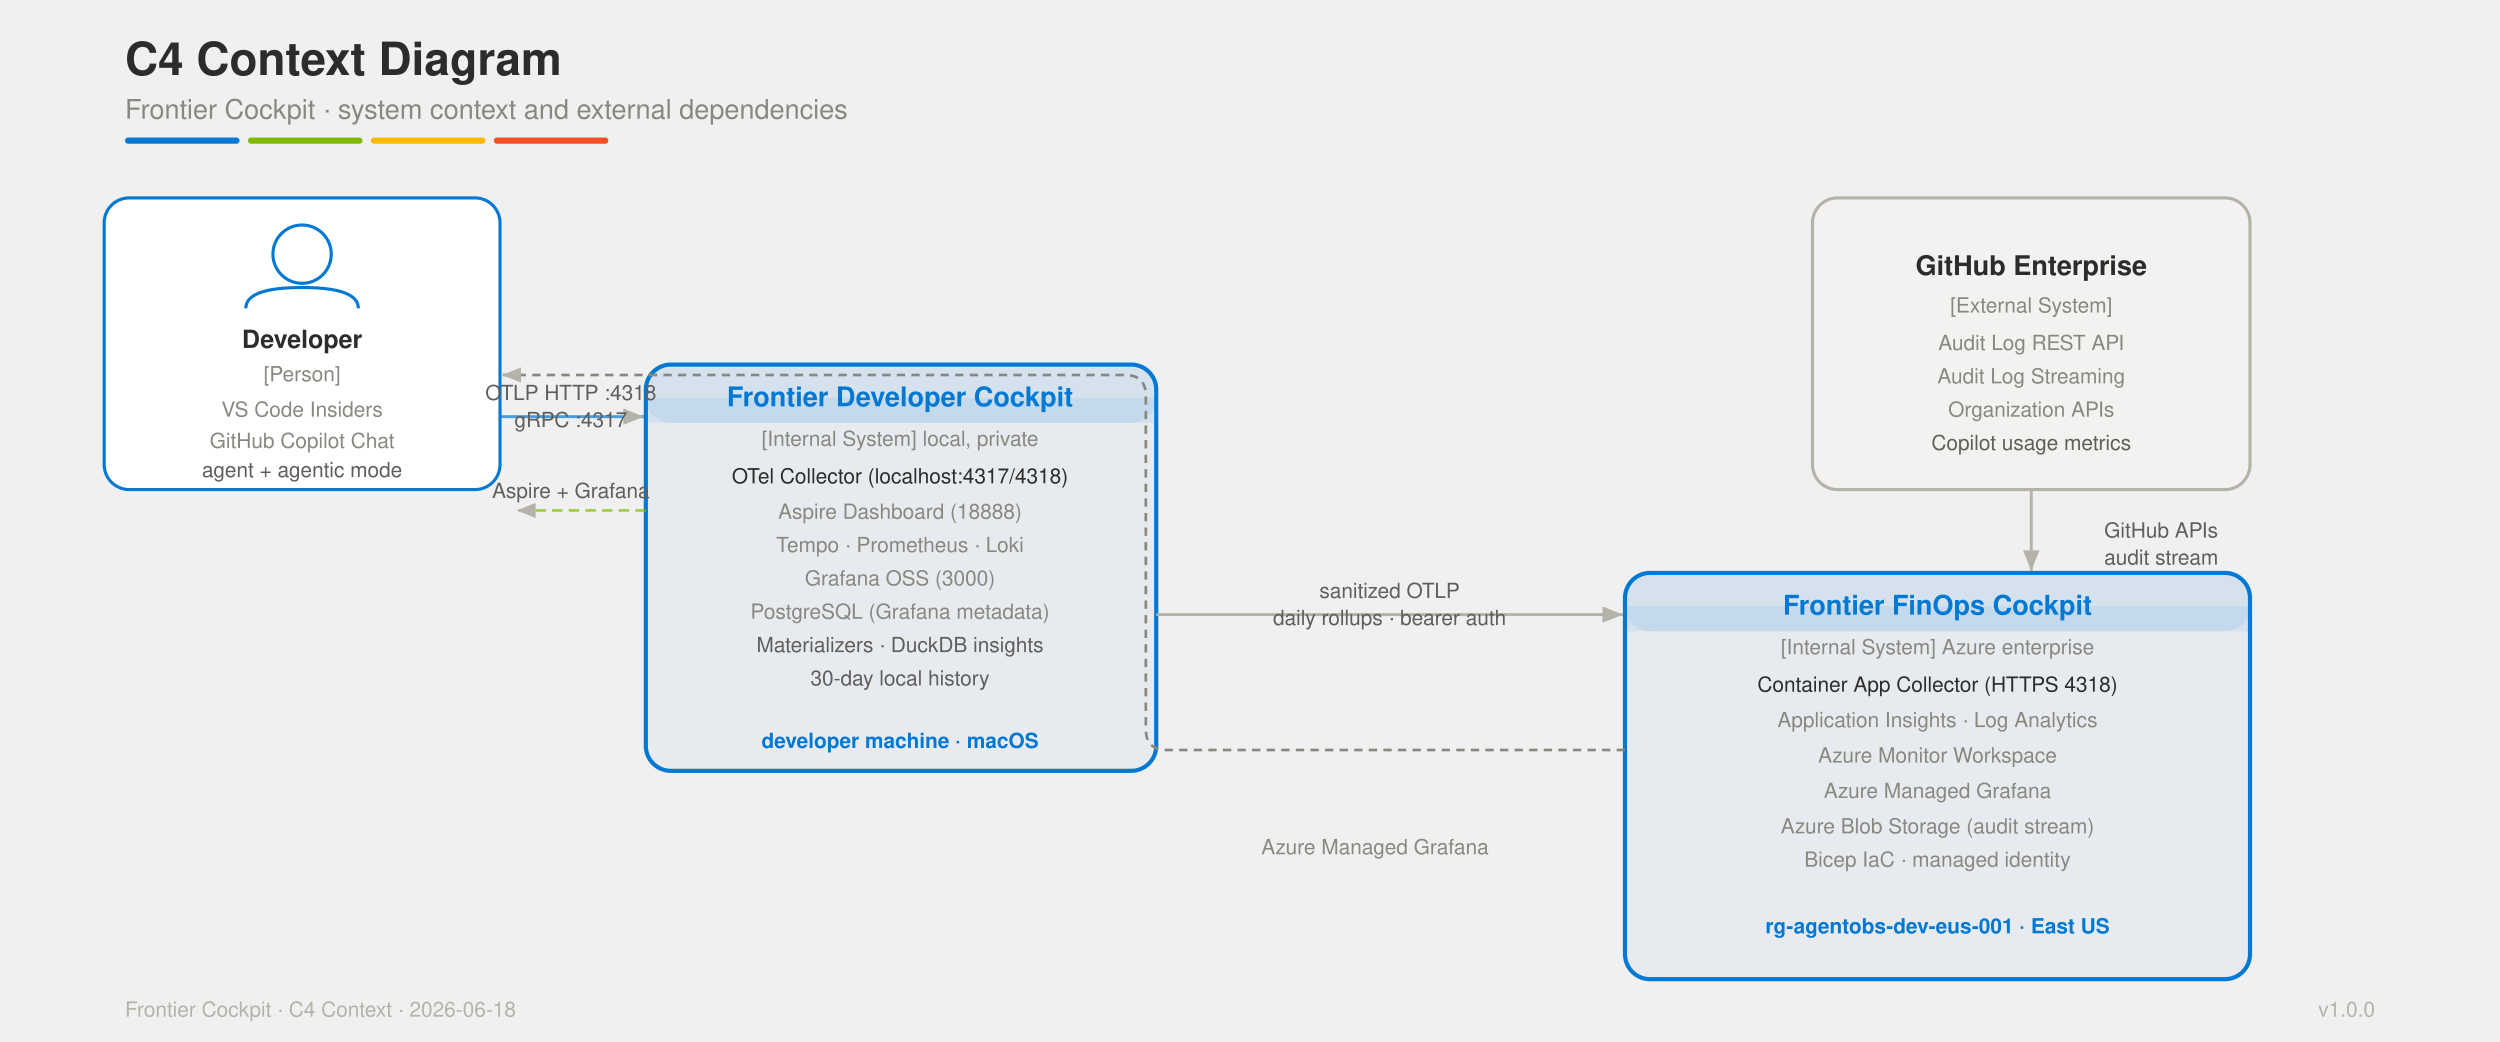
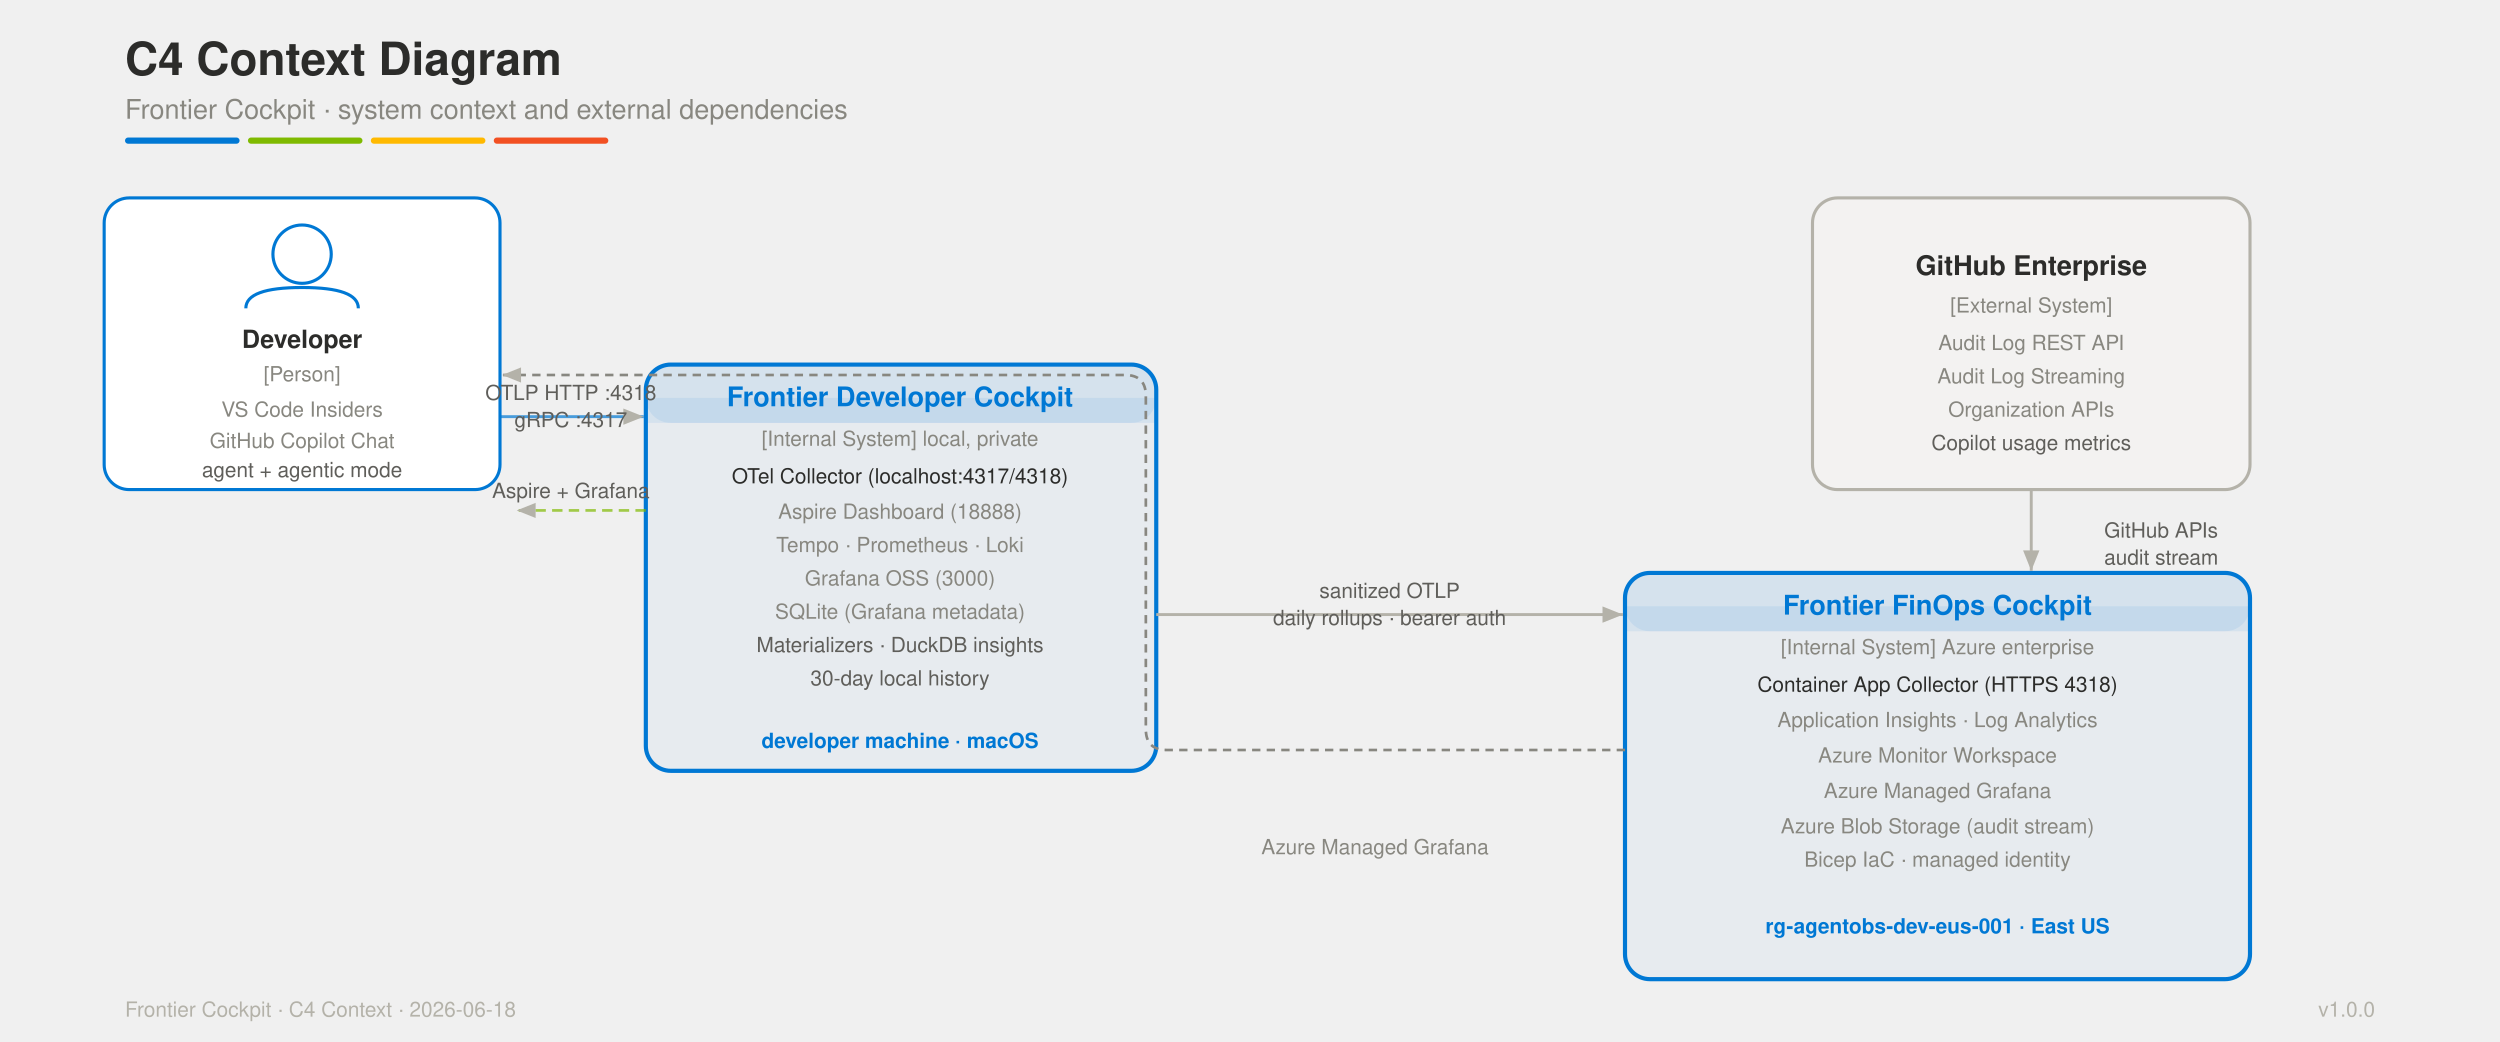
<svg xmlns="http://www.w3.org/2000/svg" viewBox="0 0 1200 500" width="1200" height="500" style="font-family: -apple-system, BlinkMacSystemFont, 'Segoe UI', Helvetica, Arial, sans-serif; background: white;">
  <defs>
    <marker id="arr" markerWidth="9" markerHeight="8" refX="8" refY="4" orient="auto">
      <path d="M1,1.2 L8,4 L1,6.8" fill="#B4B2A9" stroke="none" />
    </marker>
    <style>text { font-family: -apple-system, BlinkMacSystemFont, 'Segoe UI', Helvetica, Arial, sans-serif; }</style>
  </defs>
  <text x="60" y="36" font-size="22" font-weight="700" fill="#2C2C2A">C4 Context Diagram</text>
  <text x="60" y="57" font-size="13" fill="#888780">Frontier Cockpit · system context and external dependencies</text>
  <rect x="60" y="66" width="55" height="3" rx="1.5" fill="#0078D4" />
  <rect x="119" y="66" width="55" height="3" rx="1.5" fill="#7FBA00" />
  <rect x="178" y="66" width="55" height="3" rx="1.5" fill="#FFB900" />
  <rect x="237" y="66" width="55" height="3" rx="1.5" fill="#F25022" />
  <rect x="50" y="95" width="190" height="140" rx="12" fill="white" stroke="#0078D4" stroke-width="1.5" />
  <circle cx="145" cy="122" r="14" fill="none" stroke="#0078D4" stroke-width="1.5" />
  <path d="M118,148 Q118,138 145,138 Q172,138 172,148" fill="none" stroke="#0078D4" stroke-width="1.5" />
  <text x="145" y="167" text-anchor="middle" font-size="12" font-weight="700" fill="#2C2C2A">Developer</text>
  <text x="145" y="183" text-anchor="middle" font-size="10" fill="#888780">[Person]</text>
  <text x="145" y="200" text-anchor="middle" font-size="10" fill="#888780">VS Code Insiders</text>
  <text x="145" y="215" text-anchor="middle" font-size="10" fill="#888780">GitHub Copilot Chat</text>
  <text x="145" y="229" text-anchor="middle" font-size="10" fill="#5F5E5A">agent + agentic mode</text>
  <rect x="310" y="175" width="245" height="195" rx="12" fill="#0078D4" fill-opacity="0.04" stroke="#0078D4" stroke-width="2" />
  <rect x="310" y="175" width="245" height="28" rx="12" fill="#0078D4" fill-opacity="0.08" />
  <rect x="310" y="191" width="245" height="12" rx="0" fill="#0078D4" fill-opacity="0.08" />
  <text x="432" y="195" text-anchor="middle" font-size="13" font-weight="700" fill="#0078D4">Frontier Developer Cockpit</text>
  <text x="432" y="214" text-anchor="middle" font-size="10" fill="#888780">[Internal System]  local, private</text>
  <text x="432" y="232" text-anchor="middle" font-size="10" fill="#2C2C2A">OTel Collector  (localhost:4317/4318)</text>
  <text x="432" y="249" text-anchor="middle" font-size="10" fill="#888780">Aspire Dashboard  (18888)</text>
  <text x="432" y="265" text-anchor="middle" font-size="10" fill="#888780">Tempo · Prometheus · Loki</text>
  <text x="432" y="281" text-anchor="middle" font-size="10" fill="#888780">Grafana OSS  (3000)</text>
-   <text x="432" y="297" text-anchor="middle" font-size="10" fill="#888780">PostgreSQL  (Grafana metadata)</text>
+   <text x="432" y="297" text-anchor="middle" font-size="10" fill="#888780">SQLite  (Grafana metadata)</text>
  <text x="432" y="313" text-anchor="middle" font-size="10" fill="#5F5E5A">Materializers · DuckDB insights</text>
  <text x="432" y="329" text-anchor="middle" font-size="10" fill="#5F5E5A">30-day local history</text>
  <text x="432" y="359" text-anchor="middle" font-size="10" fill="#0078D4" font-weight="600">developer machine · macOS</text>
  <rect x="870" y="95" width="210" height="140" rx="12" fill="#F3F2F1" stroke="#B4B2A9" stroke-width="1.5" />
  <text x="975" y="132" text-anchor="middle" font-size="13" font-weight="600" fill="#2C2C2A">GitHub Enterprise</text>
  <text x="975" y="150" text-anchor="middle" font-size="10" fill="#888780">[External System]</text>
  <text x="975" y="168" text-anchor="middle" font-size="10" fill="#888780">Audit Log REST API</text>
  <text x="975" y="184" text-anchor="middle" font-size="10" fill="#888780">Audit Log Streaming</text>
  <text x="975" y="200" text-anchor="middle" font-size="10" fill="#888780">Organization APIs</text>
  <text x="975" y="216" text-anchor="middle" font-size="10" fill="#5F5E5A">Copilot usage metrics</text>
  <rect x="780" y="275" width="300" height="195" rx="12" fill="#0078D4" fill-opacity="0.04" stroke="#0078D4" stroke-width="2" />
  <rect x="780" y="275" width="300" height="28" rx="12" fill="#0078D4" fill-opacity="0.08" />
  <rect x="780" y="291" width="300" height="12" rx="0" fill="#0078D4" fill-opacity="0.08" />
  <text x="930" y="295" text-anchor="middle" font-size="13" font-weight="700" fill="#0078D4">Frontier FinOps Cockpit</text>
  <text x="930" y="314" text-anchor="middle" font-size="10" fill="#888780">[Internal System]  Azure enterprise</text>
  <text x="930" y="332" text-anchor="middle" font-size="10" fill="#2C2C2A">Container App Collector  (HTTPS 4318)</text>
  <text x="930" y="349" text-anchor="middle" font-size="10" fill="#888780">Application Insights · Log Analytics</text>
  <text x="930" y="366" text-anchor="middle" font-size="10" fill="#888780">Azure Monitor Workspace</text>
  <text x="930" y="383" text-anchor="middle" font-size="10" fill="#888780">Azure Managed Grafana</text>
  <text x="930" y="400" text-anchor="middle" font-size="10" fill="#888780">Azure Blob Storage  (audit stream)</text>
  <text x="930" y="416" text-anchor="middle" font-size="10" fill="#888780">Bicep IaC  ·  managed identity</text>
  <text x="930" y="448" text-anchor="middle" font-size="10" fill="#0078D4" font-weight="600">rg-agentobs-dev-eus-001  ·  East US</text>
  <path d="M240,200 H309" stroke="#0078D4" stroke-width="1.4" fill="none" marker-end="url(#arr)" stroke-opacity="0.7" />
  <text x="274" y="192" text-anchor="middle" font-size="10" fill="#5F5E5A">OTLP HTTP :4318</text>
  <text x="274" y="205" text-anchor="middle" font-size="10" fill="#5F5E5A">gRPC :4317</text>
  <path d="M310,245 H248" stroke="#7FBA00" stroke-width="1.3" fill="none" marker-end="url(#arr)" stroke-opacity="0.7" stroke-dasharray="5,3" />
  <text x="274" y="239" text-anchor="middle" font-size="10" fill="#5F5E5A">Aspire + Grafana</text>
  <path d="M555,295 H779" stroke="#B4B2A9" stroke-width="1.4" fill="none" marker-end="url(#arr)" />
  <text x="667" y="287" text-anchor="middle" font-size="10" fill="#5F5E5A">sanitized OTLP</text>
  <text x="667" y="300" text-anchor="middle" font-size="10" fill="#5F5E5A">daily rollups · bearer auth</text>
  <path d="M975,235 V274" stroke="#B4B2A9" stroke-width="1.4" fill="none" marker-end="url(#arr)" />
  <text x="1010" y="258" text-anchor="start" font-size="10" fill="#5F5E5A">GitHub APIs</text>
  <text x="1010" y="271" text-anchor="start" font-size="10" fill="#5F5E5A">audit stream</text>
  <path d="M780,360 H560 Q550,360 550,350 V190 Q550,180 540,180 H241" stroke="#888780" stroke-width="1.3" fill="none" stroke-dasharray="4,3" marker-end="url(#arr)" />
  <text x="660" y="410" text-anchor="middle" font-size="10" fill="#888780">Azure Managed Grafana</text>
  <text x="60" y="488" font-size="10" fill="#B4B2A9">Frontier Cockpit  ·  C4 Context  ·  2026-06-18</text>
  <text x="1140" y="488" text-anchor="end" font-size="10" fill="#B4B2A9">v1.0.0</text>
</svg>
